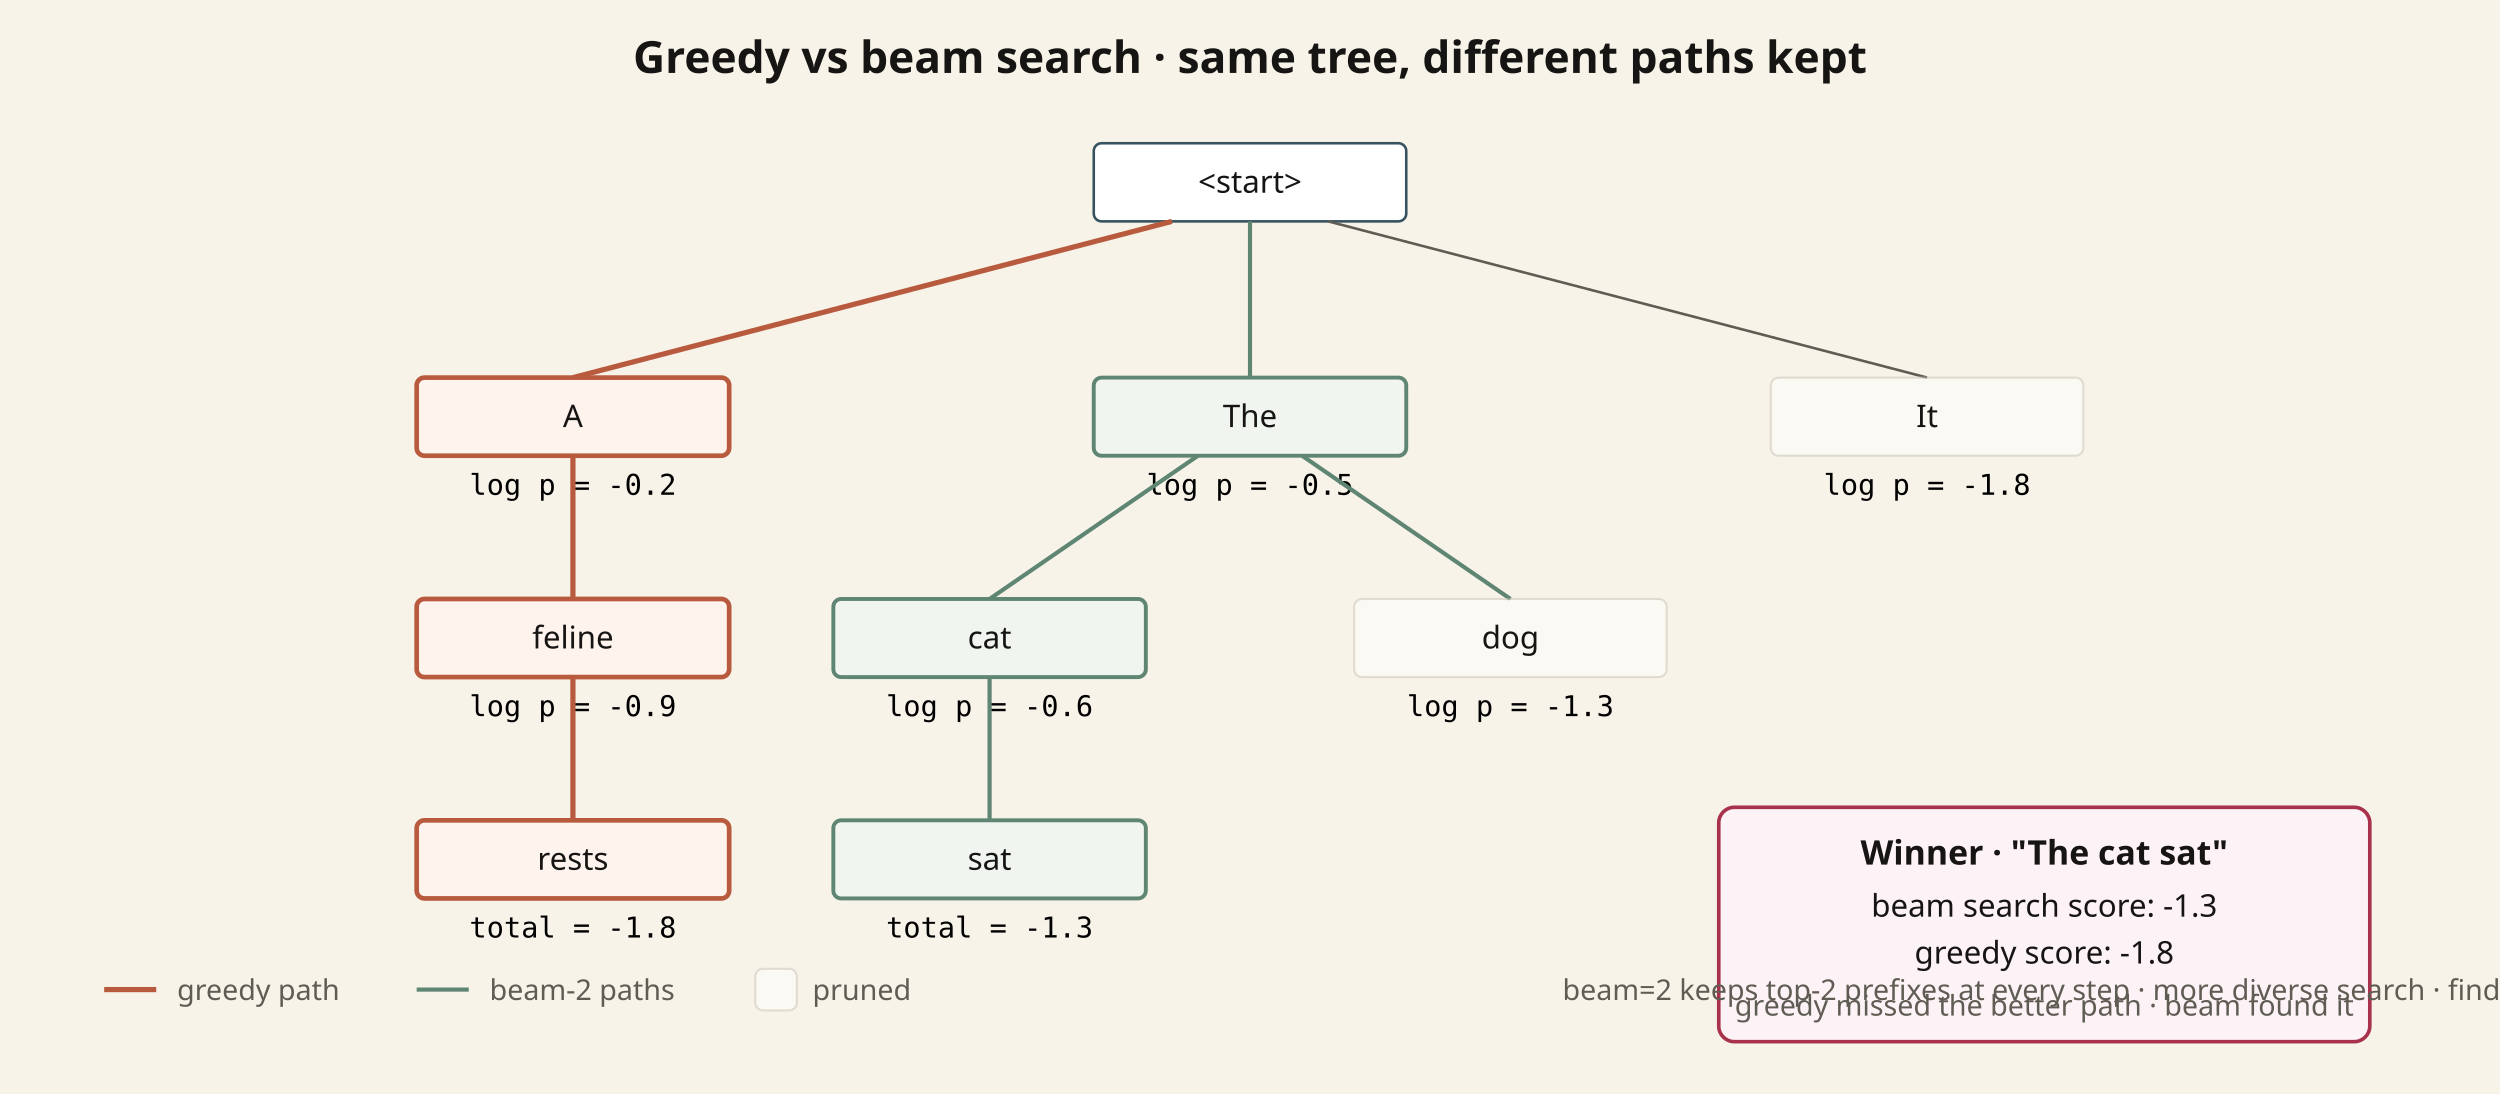
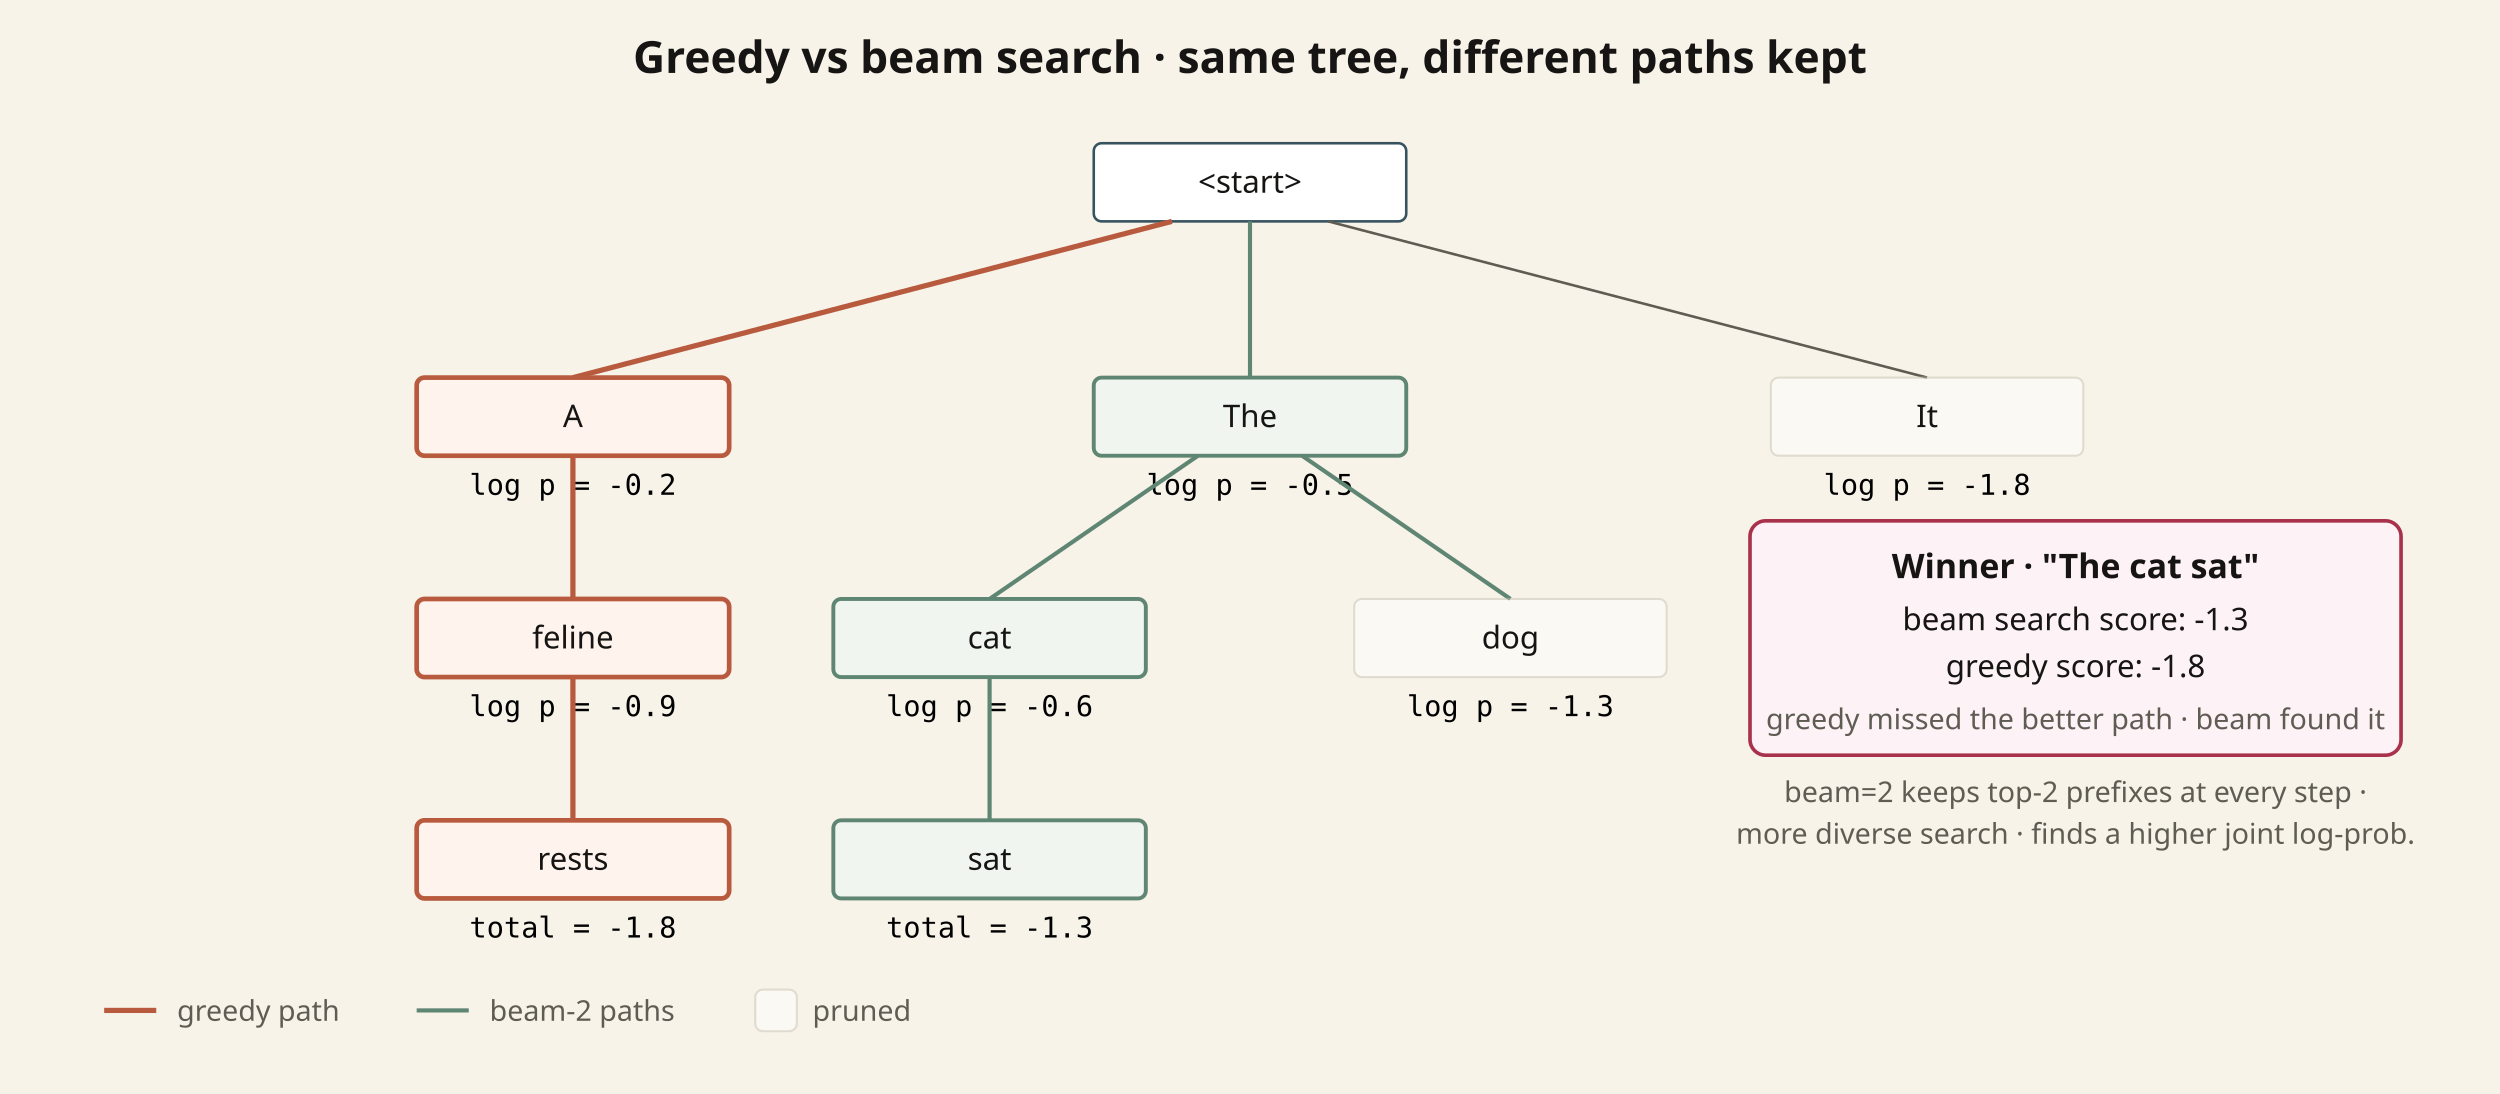
<svg xmlns="http://www.w3.org/2000/svg" viewBox="0 0 960 420" font-family="Work Sans, system-ui, sans-serif">
  <style>
    .bg { fill: #F7F3E9; }
    .title { font-size: 17px; font-weight: 600; fill: #161513; }
    .head { font-size: 13px; font-weight: 600; fill: #161513; }
    .body { font-size: 12px; fill: #161513; }
    .caption { font-size: 11px; fill: #5F5C54; }
    .node { fill: white; stroke: #37535F; stroke-width: 1; rx: 3; }
    .greedy { fill: #FFF3EE; stroke: #B85A3E; stroke-width: 1.8; rx: 3; }
    .beam { fill: #F0F5EF; stroke: #5F8573; stroke-width: 1.5; rx: 3; }
    .pruned { fill: white; stroke: #C9C4B5; stroke-width: 0.8; rx: 3; opacity: 0.5; }
    .edge { stroke: #5F5C54; stroke-width: 1; fill: none; }
    .greedy-edge { stroke: #B85A3E; stroke-width: 2; fill: none; }
    .beam-edge { stroke: #5F8573; stroke-width: 1.6; fill: none; }
    .mono { font-family: "IBM Plex Mono", monospace; font-size: 11px; }
  </style>
  <rect class="bg" width="960" height="420" />
  <text x="480" y="28" class="title" text-anchor="middle">Greedy vs beam search · same tree, different paths kept</text>
  <rect class="node" x="420" y="55" width="120" height="30" />
  <text x="480" y="74" class="body" text-anchor="middle">&lt;start&gt;</text>
  <g>
    <path class="greedy-edge" d="M450 85 L220 145" />
    <path class="beam-edge" d="M480 85 L480 145" />
    <path class="edge" d="M510 85 L740 145" />
    <rect class="greedy" x="160" y="145" width="120" height="30" />
    <text x="220" y="164" class="body" text-anchor="middle">A</text>
    <text x="220" y="190" class="mono" text-anchor="middle">log p = -0.2</text>
    <rect class="beam" x="420" y="145" width="120" height="30" />
    <text x="480" y="164" class="body" text-anchor="middle">The</text>
    <text x="480" y="190" class="mono" text-anchor="middle">log p = -0.5</text>
    <rect class="pruned" x="680" y="145" width="120" height="30" />
    <text x="740" y="164" class="body" text-anchor="middle">It</text>
    <text x="740" y="190" class="mono" text-anchor="middle">log p = -1.8</text>
  </g>
  <g>
    <path class="greedy-edge" d="M220 175 L220 230" />
    <rect class="greedy" x="160" y="230" width="120" height="30" />
    <text x="220" y="249" class="body" text-anchor="middle">feline</text>
    <text x="220" y="275" class="mono" text-anchor="middle">log p = -0.9</text>
    <path class="beam-edge" d="M460 175 L380 230" />
    <path class="beam-edge" d="M500 175 L580 230" />
    <rect class="beam" x="320" y="230" width="120" height="30" />
    <text x="380" y="249" class="body" text-anchor="middle">cat</text>
    <text x="380" y="275" class="mono" text-anchor="middle">log p = -0.6</text>
    <rect class="pruned" x="520" y="230" width="120" height="30" />
    <text x="580" y="249" class="body" text-anchor="middle">dog</text>
    <text x="580" y="275" class="mono" text-anchor="middle">log p = -1.3</text>
  </g>
  <g>
    <path class="greedy-edge" d="M220 260 L220 315" />
    <rect class="greedy" x="160" y="315" width="120" height="30" />
    <text x="220" y="334" class="body" text-anchor="middle">rests</text>
    <text x="220" y="360" class="mono" text-anchor="middle">total = -1.8</text>
    <path class="beam-edge" d="M380 260 L380 315" />
    <rect class="beam" x="320" y="315" width="120" height="30" />
    <text x="380" y="334" class="body" text-anchor="middle">sat</text>
    <text x="380" y="360" class="mono" text-anchor="middle">total = -1.3</text>
  </g>
-   <g transform="translate(660, 310)">
+   <g transform="translate(672, 200)">
    <rect fill="#FDF2F6" stroke="#A8324B" stroke-width="1.4" x="0" y="0" width="250" height="90" rx="6" />
    <text x="125" y="22" class="head" text-anchor="middle">Winner · "The cat sat"</text>
    <text x="125" y="42" class="body" text-anchor="middle" fill="#5F8573">beam search score: -1.3</text>
    <text x="125" y="60" class="body" text-anchor="middle" fill="#B85A3E">greedy score: -1.8</text>
    <text x="125" y="80" class="caption" text-anchor="middle">greedy missed the better path · beam found it</text>
  </g>
-   <g transform="translate(40, 380)">
+   <g transform="translate(797, 308)" text-anchor="middle">
+     <text x="0" y="0" class="caption">beam=2 keeps top-2 prefixes at every step ·</text>
+     <text x="0" y="16" class="caption">more diverse search · finds a higher joint log-prob.</text>
+   </g>
+   <g transform="translate(40, 388)">
    <line x1="0" y1="0" x2="20" y2="0" stroke="#B85A3E" stroke-width="2" />
    <text x="28" y="4" class="caption">greedy path</text>
    <line x1="120" y1="0" x2="140" y2="0" stroke="#5F8573" stroke-width="1.6" />
    <text x="148" y="4" class="caption">beam-2 paths</text>
    <rect class="pruned" x="250" y="-8" width="16" height="16" />
    <text x="272" y="4" class="caption">pruned</text>
-     <text x="560" y="4" class="caption">beam=2 keeps top-2 prefixes at every step · more diverse search · finds a higher joint log-prob.</text>
  </g>
</svg>
